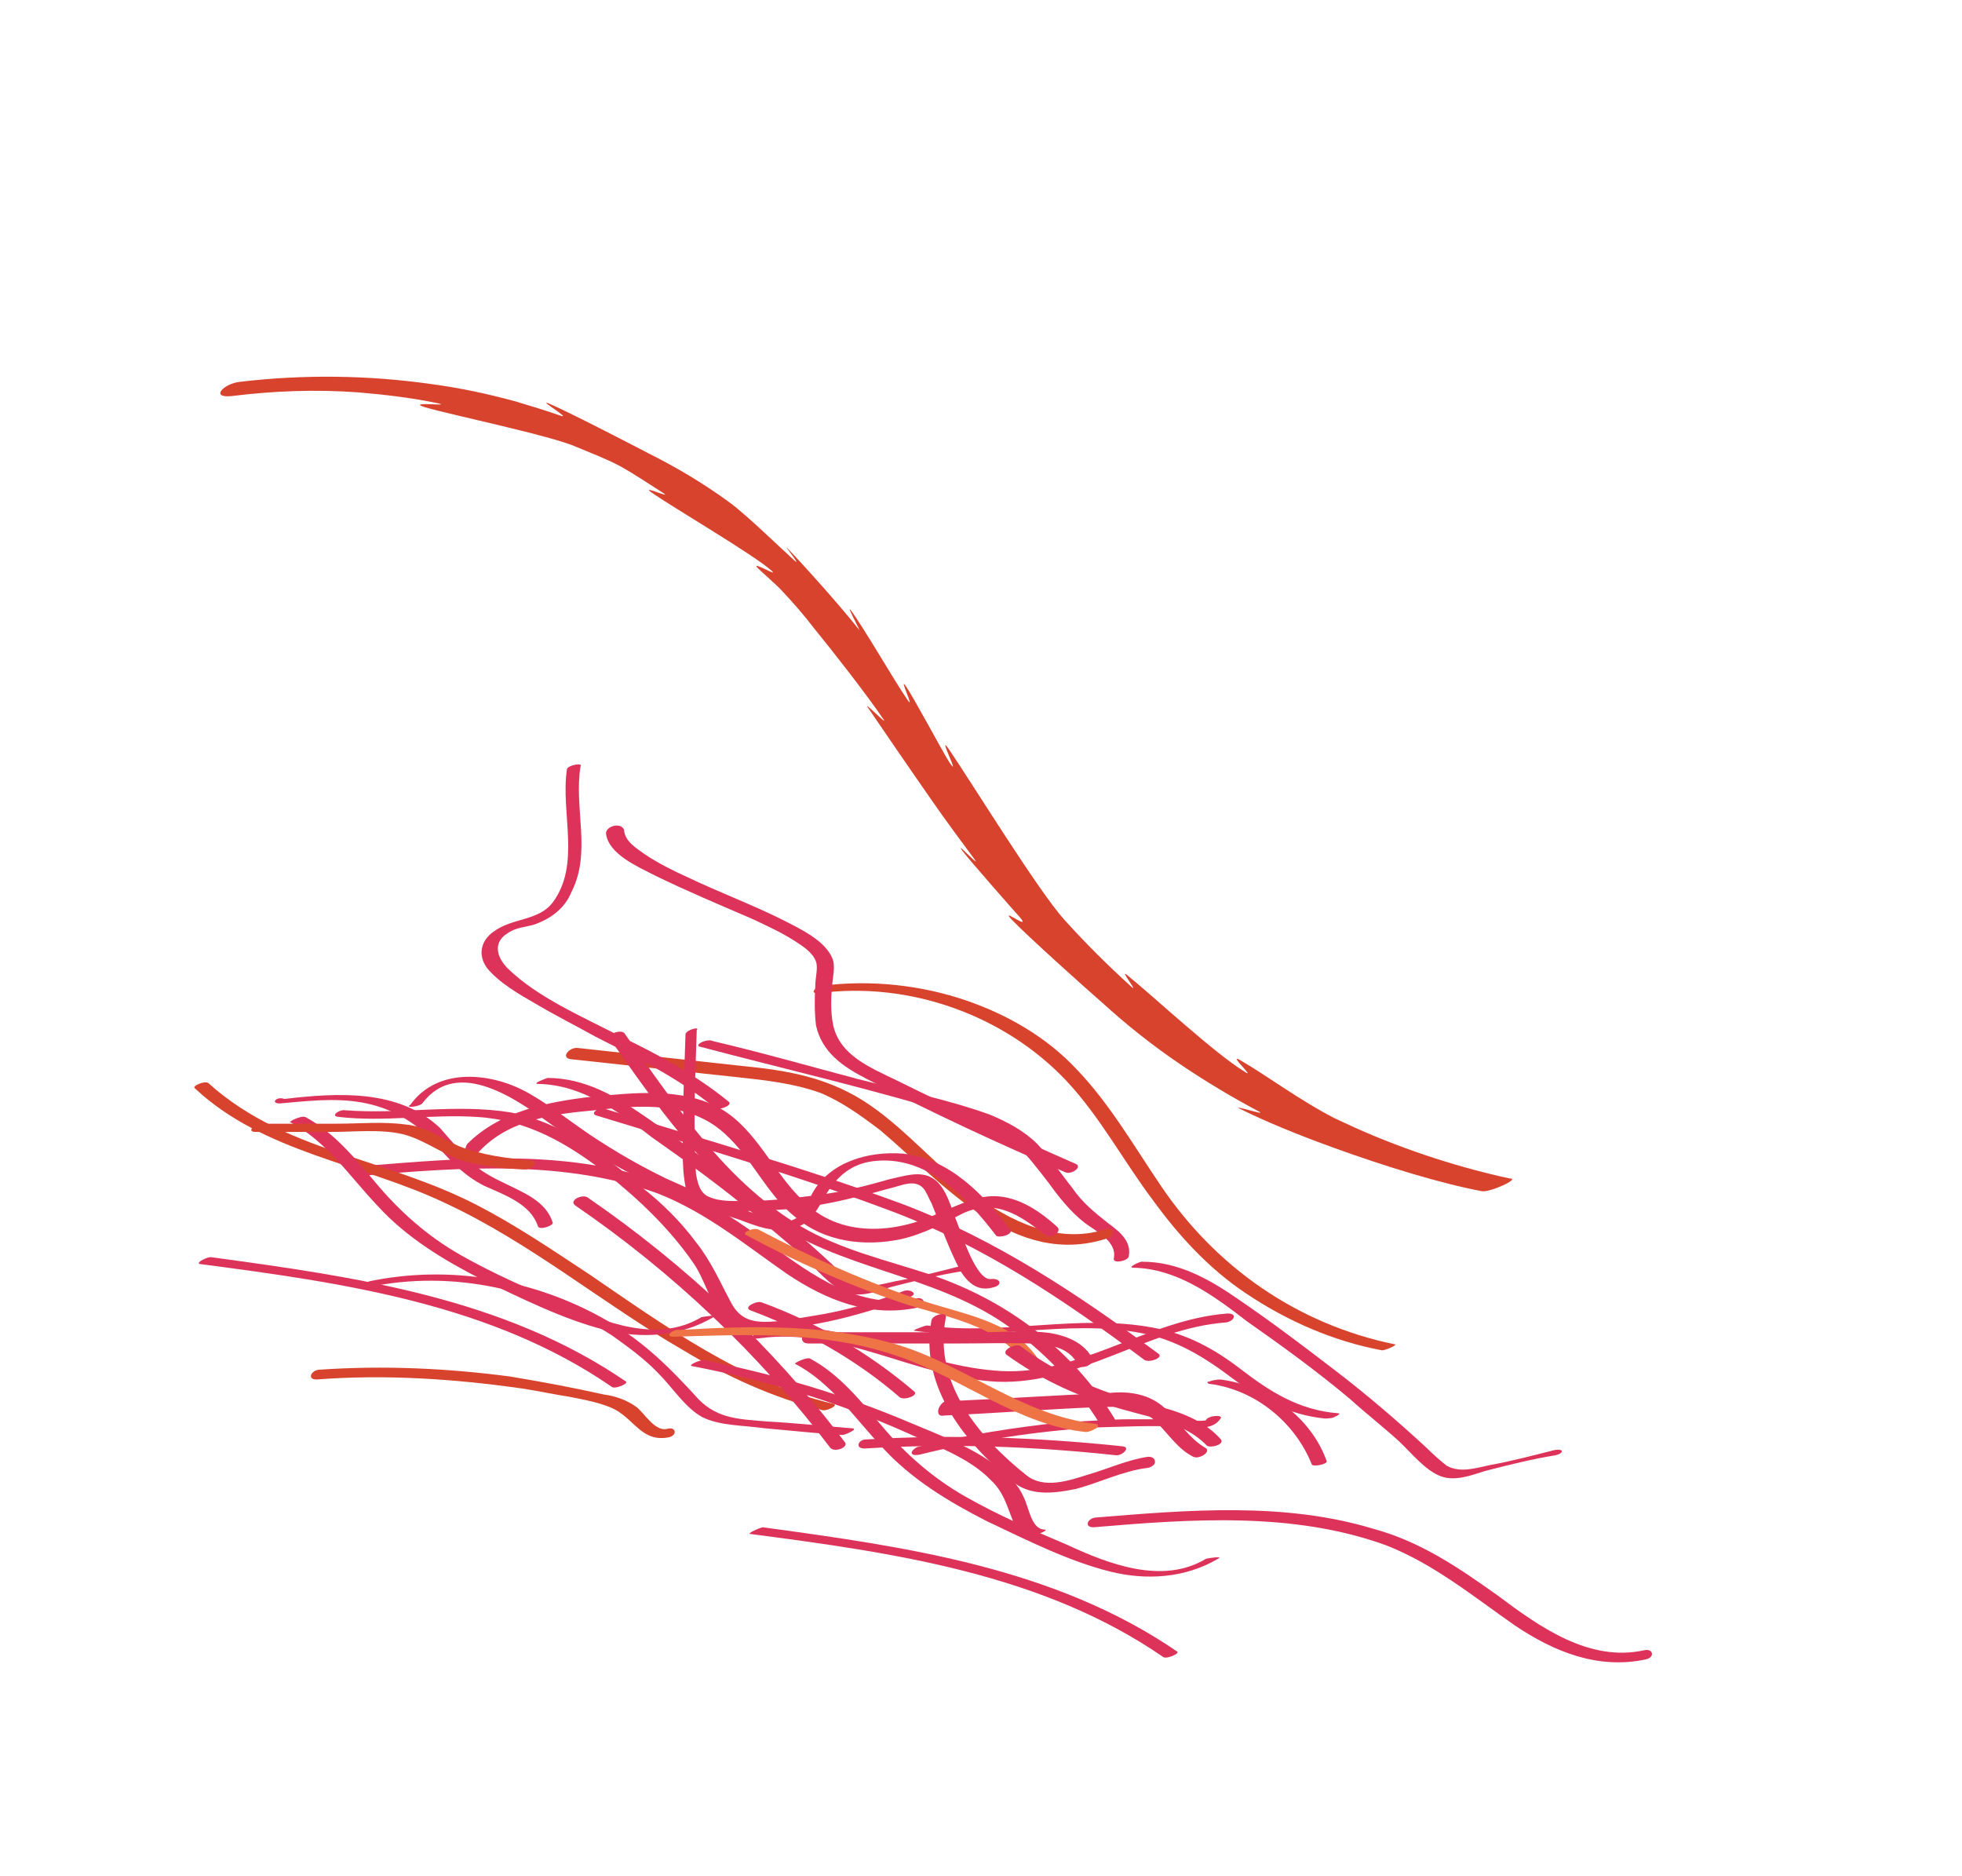
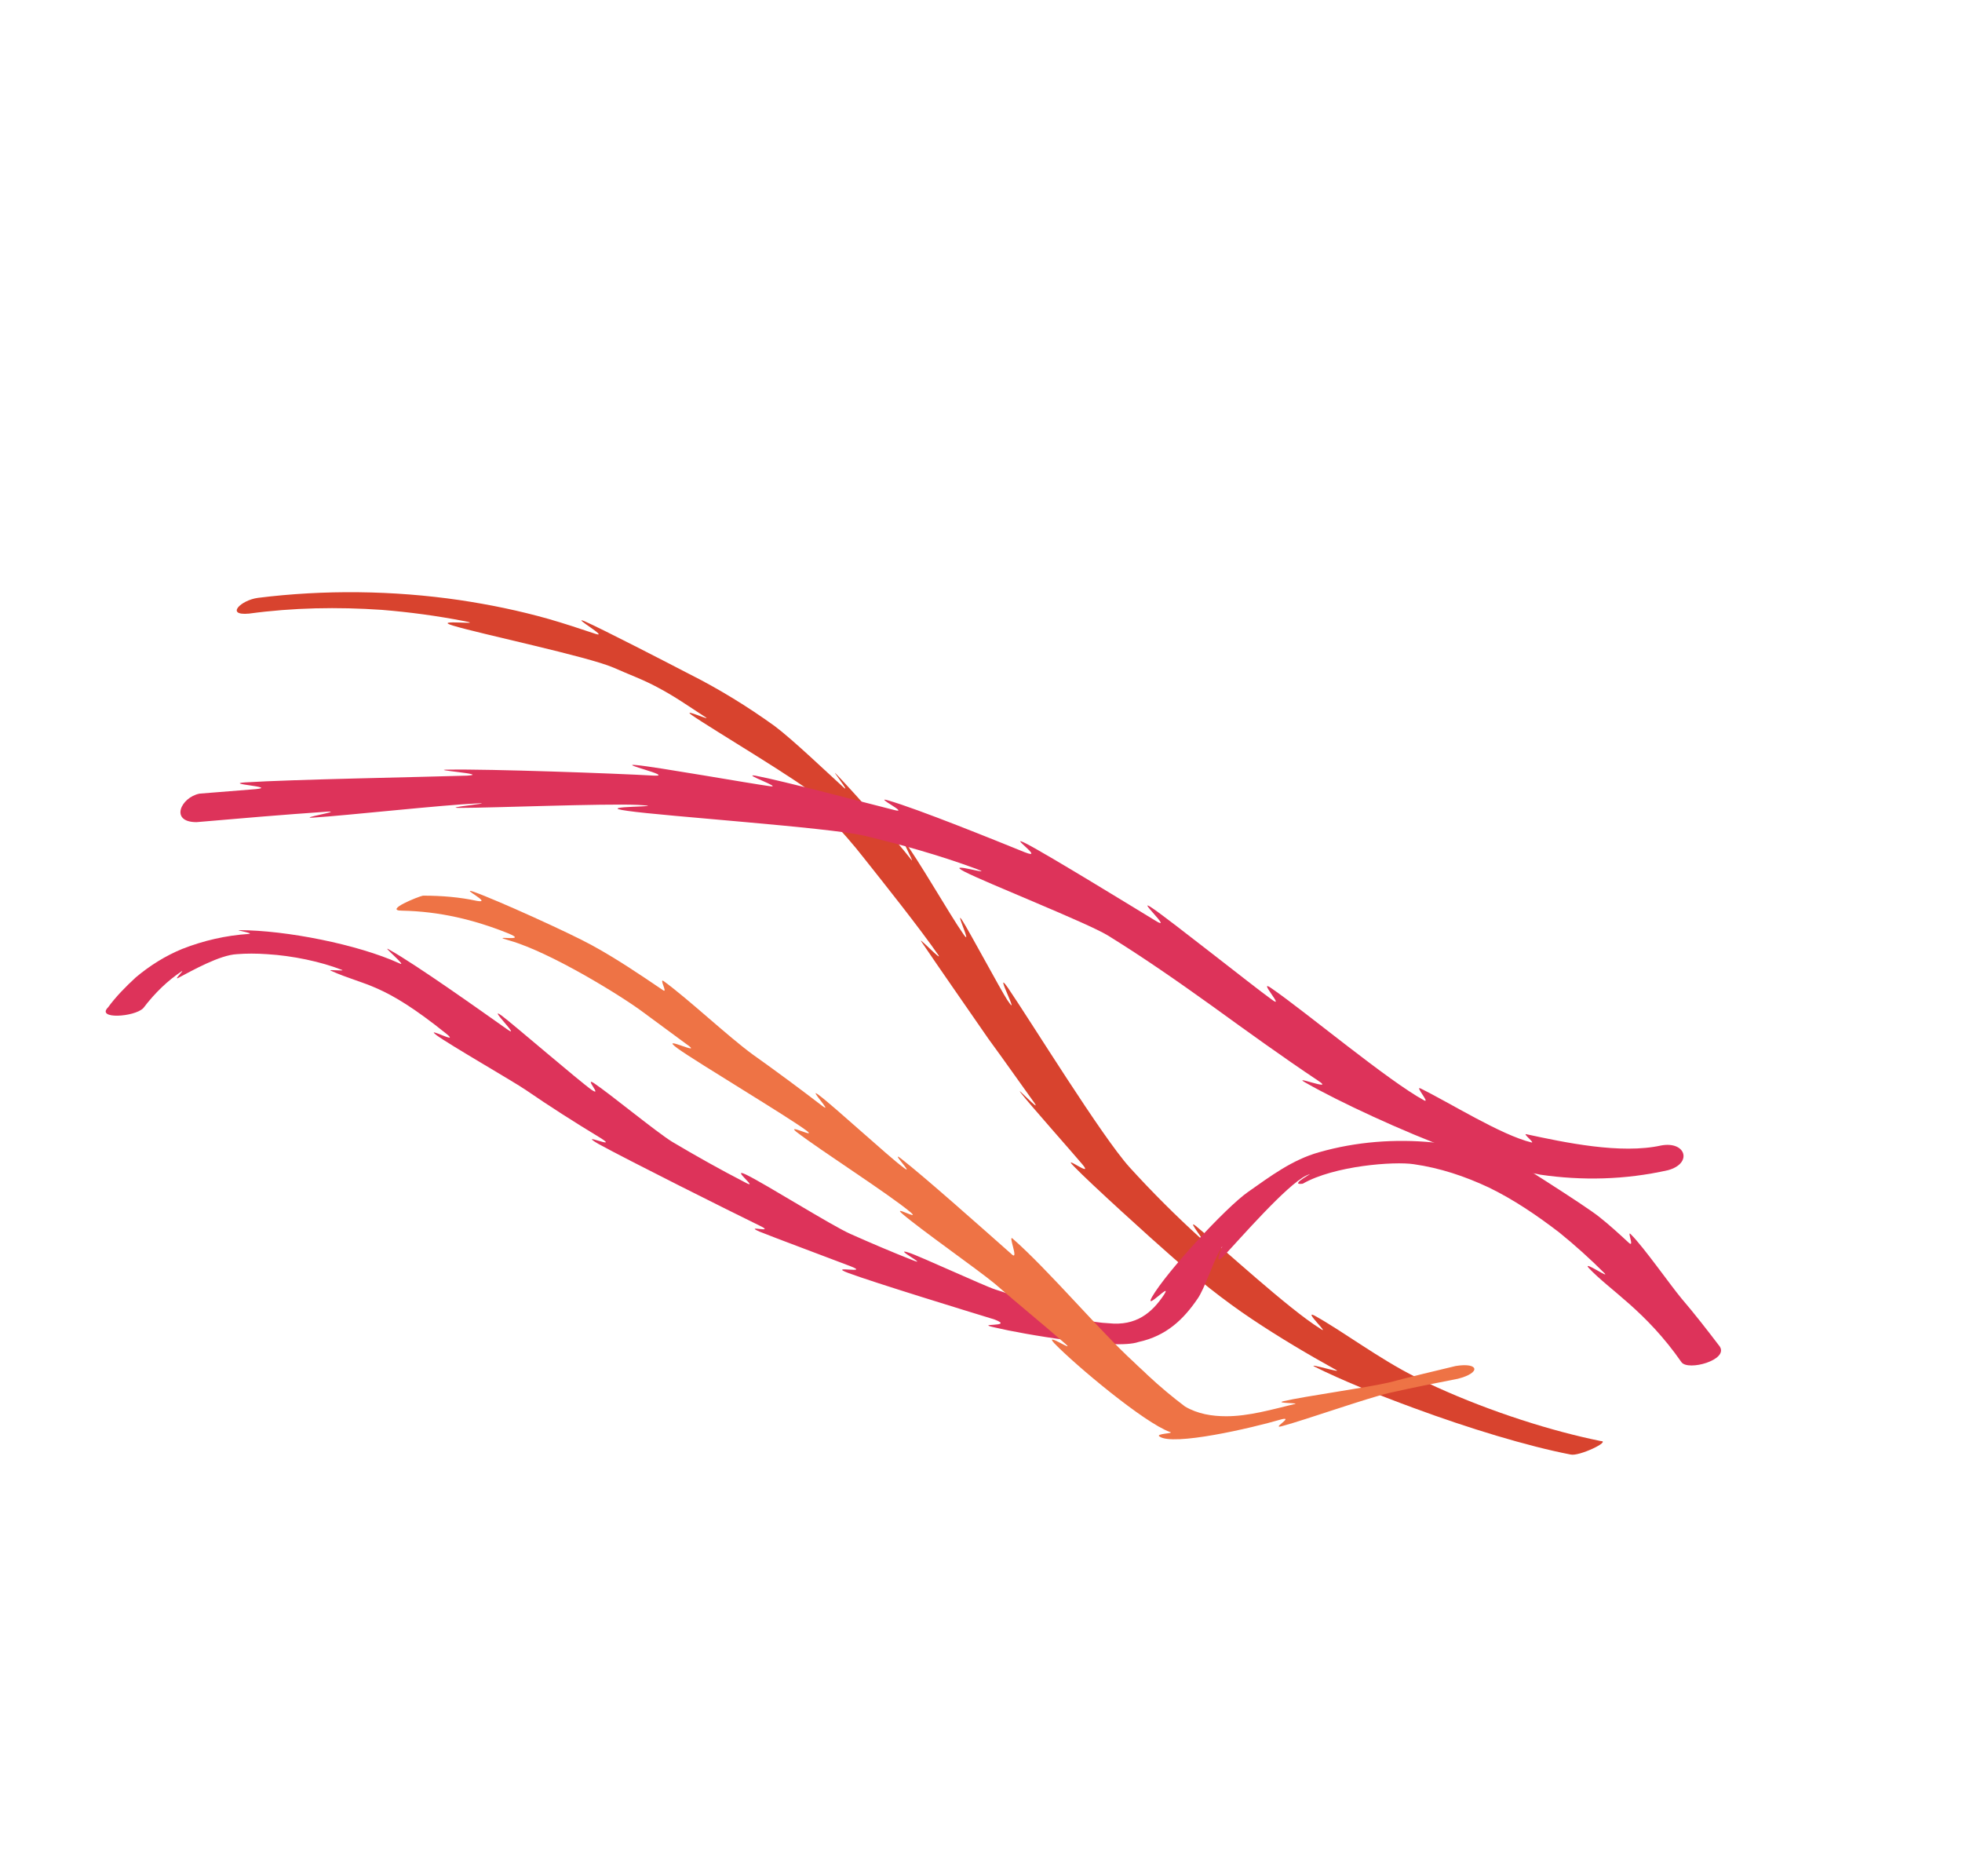
<svg xmlns="http://www.w3.org/2000/svg" version="1.1" id="Layer_1" x="0px" y="0px" viewBox="0 0 261.6 250" style="enable-background:new 0 0 261.6 250;" xml:space="preserve">
  <style type="text/css">
- 	.st0{fill:#DD335A;}
- 	.st1{fill:#D8432E;}
+ 	.st0{fill:#D8432E;}
+ 	.st1{fill:#DD335A;}
	.st2{fill:#EE7345;}
</style>
  <g>
    <g>
-       <g>
-         <path class="st0" d="M93.2,139.5c11.7,3.1,23.6,5.8,35.1,9.4c2.5,0.8,5,1.9,7.1,3.6c1.7,1.6,3.1,3.5,4.5,5.3     c1.3,1.8,2.8,3.7,4.7,5.2c1.6,1.2,4.4,2.5,3.9,4.8c-0.1,0.7,1.9,0.3,2-0.3c0.4-2-1.2-3.3-2.7-4.4c-1.9-1.5-3.5-2.8-4.8-4.7     c-1.6-2-2.9-4-4.7-5.9c-1.7-1.7-3.9-2.9-6.3-3.9c-5.8-2.1-12-3.3-17.8-4.8c-6.4-1.7-12.7-3.5-19.1-5     C94.3,138.4,92.7,139.2,93.2,139.5L93.2,139.5z" />
-       </g>
-     </g>
-     <g>
-       <g>
-         <g>
-           <path class="st1" d="M76.1,141.2c7.3,0.8,14.8,1.6,22.2,2.4c3.7,0.4,7.5,0.8,11.1,2.1c2.9,1.2,5.5,3.1,8,5      c8.4,7.1,17.8,18.4,30.2,14.4c1.2-0.3,0.9-1.7-0.3-1.2c-6.3,2-12.7-1.1-17.6-4.8c-4.8-3.6-8.7-8.3-13.6-11.7      c-5.3-3.7-10.9-4.7-17.2-5.3c-7.3-0.8-14.5-1.6-21.9-2.4C75.9,139.6,74.7,141,76.1,141.2L76.1,141.2z" />
-         </g>
-       </g>
-       <g>
-         <g>
-           <path class="st0" d="M63.9,153.5c4-4.3,10-5,15.5-5.5c5.9-0.7,12.5-1.2,17.2,3.1c3.7,3.3,5.6,8.1,9.5,11.2      c3.9,3.3,9.2,3.9,14,2.9c3.1-0.7,5.6-2.1,8.4-3.5c4.3-1.9,7.5,0.3,10.8,2.9c0.7,0.7,2.5-0.4,1.6-1.1c-2.1-1.9-4.7-3.7-7.6-4      c-2.8-0.3-5.3,1.1-7.9,2.1c-5.9,2.9-13.5,3.5-18.4-1.6c-3.9-3.7-6.1-9.4-10.9-12.2c-5.2-2.9-11.6-2.1-17.2-1.6      c-5.9,0.7-12.2,1.9-16.6,6.3C61.4,153.9,63.4,154.1,63.9,153.5L63.9,153.5z" />
-         </g>
-       </g>
-       <g>
-         <g>
-           <path class="st0" d="M91.4,137.9c-0.1,3.6-0.3,7.1-0.3,10.7c0,3.1-0.3,6.5,0.3,9.6c0.3,2.1,2,2.9,4,3.1c3.1,0.3,6.5,0.1,9.6-0.1      c3.1-0.3,6.4-0.9,9.4-1.7c1.6-0.3,3.1-0.8,4.7-1.2c1.2-0.3,2.9-1.1,4,0.1c0.4,0.4,0.8,1.5,1.1,2c1.2,2.9,2.4,6.3,3.9,9.1      c1.1,1.7,2.4,2.7,4.4,2.1c1.2-0.3,0.9-1.2-0.3-1.1c-2,0.4-4-6.1-4.5-7.3c-0.8-1.9-1.5-5-3.3-6.1c-1.7-1.1-3.9-0.3-5.8,0.1      c-3.1,0.9-6.3,1.7-9.5,2.1c-3.1,0.4-6.3,0.8-9.4,0.8c-1.5,0-3.1,0.1-4.5-0.3c-1.7-0.4-2.1-1.6-2.4-3.3      c-0.4-6.4-0.1-12.8,0.1-19.2C93.4,136.8,91.4,137.3,91.4,137.9L91.4,137.9z" />
-         </g>
-       </g>
-       <g>
-         <g>
-           <path class="st0" d="M56.3,147.1c4.7-6.3,12.8-0.4,17.2,2.8c5,3.6,10.4,6.7,16,9.2c2.9,1.2,5.9,2.5,9.1,3.5      c2.1,0.8,4.8,1.9,7.2,1.1c2-0.4,2.9-2,3.9-3.7c1.5-2.8,3.5-4.8,6.7-5.2c7.1-0.9,12.5,4.8,16.4,9.9c0.3,0.4,2.4-0.1,1.9-0.8      c-3.6-4.7-8.1-9.4-14.2-10.1c-4.7-0.4-9.9,1.1-12.2,5.3c-0.9,1.7-1.5,3.9-3.9,3.7c-1.9-0.1-3.9-1.1-5.6-1.7      c-3.5-1.1-6.7-2.5-10-4c-3.5-1.7-6.8-3.6-10.1-5.8c-2.8-1.9-5.3-3.9-8.1-5.5c-4.8-2.8-12.2-3.7-15.9,1.5      C53.9,147.7,55.8,147.6,56.3,147.1L56.3,147.1z" />
-         </g>
-       </g>
-       <g>
-         <g>
-           <path class="st0" d="M75.6,102.5c-0.9,5.8,1.9,12.7-1.9,17.8c-1.9,2.5-5.3,2-7.9,3.9c-1.7,1.2-2.1,3.1-0.9,4.8      c1.6,2,4.4,3.6,6.5,4.8c2.7,1.6,5.3,2.9,8,4.4c5.5,2.8,11.1,5.5,15.9,9.5c0.4,0.4,2.4-0.3,1.9-0.8c-4.4-3.6-9.4-6.3-14.4-8.7      c-5.2-2.7-11.1-5.2-15.1-9.1c-1.5-1.5-2-3.5,0-4.7c1.1-0.8,2.5-0.8,3.7-1.2c2.1-0.8,3.9-2.1,4.8-4.3c2.7-5.3,0.3-11.1,1.2-16.7      C77.8,101.6,75.8,102,75.6,102.5L75.6,102.5z" />
-         </g>
-       </g>
-       <g>
-         <g>
-           <path class="st0" d="M79.5,148.7c13.1,4,26.4,7.9,39.2,12.7c12.5,4.7,23.2,11.9,33.9,19.9c0.7,0.4,2.5-0.3,1.9-0.8      c-10.8-8-21.8-15.3-34.2-20c-13-4.8-26.4-8.6-39.7-12.7C80.2,147.4,78.5,148.4,79.5,148.7L79.5,148.7z" />
-         </g>
-       </g>
-       <g>
-         <g>
-           <path class="st0" d="M121.9,177.4c10,1.5,20.2-1.6,30.2,0.3c4.8,0.9,8.6,3.3,12.3,6.1c3.7,2.8,7.5,4.8,12.2,5.3      c0.4,0,1.1,0,1.5-0.3c0.1,0,0.8-0.4,0.3-0.4c-5.2-0.4-9.1-2.9-13-5.9c-3.5-2.7-7.2-4.7-11.6-5.5c-10-1.9-20.2,1.1-30.2-0.3      C123.3,176.7,121.5,177.4,121.9,177.4L121.9,177.4z" />
-         </g>
-       </g>
-       <g>
-         <g>
-           <path class="st0" d="M45.2,148.9c6.1,0.7,12.3-0.4,18.4,0c6.7,0.4,12,3.5,17.2,7.5c4.4,3.5,8.4,7.3,11.6,11.9      c1.5,2.1,2.1,5,3.9,7.1c1.2,1.7,3.5,1.9,5.5,1.9c6.7-0.3,13.2-2,19.5-4.4c1.2-0.4,0.1-1.1-0.8-0.8c-3.9,1.5-8,2.7-12,3.3      c-1.9,0.3-3.7,0.7-5.8,0.8c-2.4,0.1-4-0.3-5.2-2.5c-1.5-2.8-2.7-5.6-4.7-8.1c-2-2.7-4.5-5.2-7.2-7.3c-5.2-4.5-10.8-8.7-17.5-10      c-7.3-1.2-14.7,0.3-22.2-0.3C45.3,147.9,43.9,148.8,45.2,148.9L45.2,148.9z" />
-         </g>
-       </g>
-       <g>
-         <g>
-           <path class="st0" d="M71.8,144.5c5.8,0.1,10.7,3.7,15.1,7.1c4.7,3.3,9.4,6.7,13.8,10.4c2.1,1.9,4.4,3.7,6.5,5.6      c1.7,1.6,3.5,3.9,5.6,4.7c1.9,0.7,4-0.1,5.9-0.7c3.1-0.8,6.3-1.6,9.4-2.1c1.2-0.3,1.1-0.9-0.1-0.7c-2.8,0.7-5.8,1.5-8.6,2      c-1.9,0.4-4,1.1-5.8,0.1c-0.9-0.7-1.9-1.6-2.7-2.4c-3.9-3.6-8.1-7.2-12.3-10.4c-4.3-3.3-8.4-6.4-12.8-9.4c-3.9-2.7-8-5-12.8-5      C72.7,143.8,70.8,144.5,71.8,144.5L71.8,144.5z" />
-         </g>
-       </g>
-       <g>
-         <g>
-           <path class="st0" d="M48.7,156.7c13-1.1,26.6-2.1,39,2.4c6.4,2.5,11.6,6.8,17.2,10.7c5.2,3.5,11.1,5.9,17.5,4.5      c1.2-0.3,0.9-1.5-0.3-1.2c-7.3,1.6-13.9-3.1-19.5-7.3c-5.2-3.7-10.3-7.2-16.6-8.9c-11.9-3.6-24.7-2.5-37-1.5      C47.9,155.3,47.2,156.8,48.7,156.7L48.7,156.7z" />
-         </g>
-       </g>
-       <g>
-         <g>
-           <path class="st0" d="M101.3,178.4c10.9-1.5,21,5.3,31.7,5.8c10.9,0.4,19.9-7.1,30.4-7.9c1.1-0.1,1.7-1.2,0.3-1.2      c-10.9,0.8-20.2,8.7-31.2,7.6c-10.7-0.9-20.2-7.1-31.1-5.6C100.5,177.4,99.8,178.7,101.3,178.4L101.3,178.4z" />
-         </g>
-       </g>
-       <g>
-         <g>
-           <path class="st0" d="M81.4,138.6c6.1,8.7,12.3,17.6,21.1,23.9c9.5,6.7,21.5,7.3,31.2,13.8c5.3,3.6,9.6,8.1,13,13.6      c0.4,0.7,2.4,0,1.9-0.8c-5.6-9.2-14.4-15.8-24.6-19.2c-5.8-1.9-11.9-3.3-17.2-6.4c-4.7-2.8-8.7-6.5-12.3-10.7      c-4-4.7-7.6-9.9-11.2-15C82.9,137.1,80.7,137.9,81.4,138.6L81.4,138.6z" />
-         </g>
-       </g>
-       <g>
-         <g>
-           <path class="st1" d="M26,145.1c9.2,8.6,22.3,10,33.4,15.3c11.4,5.3,21.1,13.5,31.7,19.6c5.8,3.5,11.9,6.3,18.6,8      c0.7,0.1,2.4-0.8,1.2-0.9c-12-2.9-22.2-10.3-32.3-17.2c-5-3.3-10-6.7-15.3-9.4c-5.5-2.8-11.2-4.5-17.1-6.5      c-6.5-2.1-13.1-4.8-18.4-9.6C27.3,144,25.5,144.8,26,145.1L26,145.1z" />
-         </g>
-       </g>
-       <g>
-         <g>
-           <path class="st1" d="M109.2,132.4c12-1.6,24.7,2.9,33,11.7c4.5,4.8,7.6,10.7,11.6,16c3.5,4.8,7.5,9.1,12.3,12.3      c5.5,3.7,11.7,6.4,18.1,7.6c0.4,0.1,2.4-0.8,1.7-0.8c-13-2.7-23.8-10.3-31.1-21.1c-3.6-5.3-6.8-10.9-11.2-15.5      c-4-4.3-9.2-7.3-14.7-9.2c-6.1-2.1-12.8-2.8-19.2-2C108.7,131.6,107.8,132.5,109.2,132.4L109.2,132.4z" />
-         </g>
-       </g>
-       <g>
-         <g>
-           <path class="st0" d="M37.3,147.1c3.6-0.3,7.3-0.8,11.1-0.1c3.7,0.7,6.7,2.4,9.4,5.2c2.1,2.4,4,4.5,6.8,5.9      c2.7,1.2,6.1,2.4,7.1,5.3c0.1,0.7,2.1,0,2-0.4c-0.9-2.9-3.9-4-6.5-5.3c-1.7-0.8-3.3-1.7-4.5-2.9c-1.5-1.5-2.7-2.9-4-4.4      c-5.6-5.3-13.8-4.7-20.8-3.9C36.9,146.1,36,147.1,37.3,147.1L37.3,147.1z" />
-         </g>
-       </g>
-       <g>
-         <g>
-           <path class="st0" d="M38.7,149.6c4.8,2.5,7.9,7.2,11.6,11.1c3.9,4.3,8.9,7.3,14,9.9c5.3,2.5,10.8,5.3,16.4,6.7      c4.8,1.2,10,0.9,14.4-1.7c0.8-0.4-1.2-0.1-1.6,0c-5.8,3.5-13,0.7-18.6-1.9c-4.5-1.9-9.1-3.9-13.5-6.4c-4.4-2.5-8.1-5.8-11.2-9.5      c-2.8-3.3-5.6-6.8-9.5-8.9C40,148.7,38.4,149.6,38.7,149.6L38.7,149.6z" />
-         </g>
-       </g>
-       <g>
-         <g>
-           <path class="st0" d="M80.8,111.1c0.3,2.8,4.4,4.5,6.5,5.6c4.3,2.1,8.6,3.9,13,5.8c1.9,0.9,3.7,1.7,5.6,2.9      c1.1,0.7,2.5,1.6,2.9,2.8c0.3,0.9-0.1,2.1-0.1,3.3c-0.1,1.7-0.1,3.5,0.1,5.2c0.8,3.6,3.6,5.5,6.7,7.1      c8.7,4.5,17.5,8.6,26.6,12.5c0.8,0.3,2.4-0.8,1.2-1.2c-8-3.5-15.9-7.2-23.8-11.1c-3.5-1.7-7.5-3.3-8.4-7.3      c-0.4-1.9-0.3-3.9-0.1-5.8c0.1-0.9,0.3-1.9,0.1-2.8c-0.8-2.7-4.7-4.4-6.8-5.5c-4-2-8.3-3.6-12.5-5.6c-2-0.9-4-1.9-5.8-3.1      c-1.1-0.8-2.7-1.7-2.8-3.3C82.8,109.6,80.8,110.1,80.8,111.1L80.8,111.1z" />
-         </g>
-       </g>
-       <g>
-         <g>
-           <path class="st1" d="M34.1,150.9c3.3,0,6.5,0,10,0c3.1,0,6.7-0.4,9.6,0.3c2.8,0.7,5,2.5,7.9,3.5c2.8,0.8,5.6,1.1,8.4,1.2      c0.8,0,2.1-1.1,0.8-1.2c-3.3-0.3-6.5-0.7-9.6-1.9c-2.5-1.1-4.5-2.7-7.2-2.9c-2.9-0.4-6.1-0.1-9.1-0.1c-3.3,0-6.5,0-10,0      C34.1,149.7,32.7,150.9,34.1,150.9L34.1,150.9z" />
-         </g>
-       </g>
-       <g>
-         <g>
-           <path class="st0" d="M100.1,174.7c7.2,2.7,14,6.5,19.9,11.6c0.7,0.4,2.5-0.3,1.9-0.8c-6.1-5.2-13-9.2-20.4-11.9      C100.8,173.4,99,174.3,100.1,174.7L100.1,174.7z" />
-         </g>
-       </g>
-       <g>
-         <g>
-           <path class="st2" d="M99.4,164.6c6.5,3.5,13.2,6.5,20.3,8.9c5.6,2,13.8,2.9,17.1,8.7c0.3,0.7,2.1-0.1,2-0.4      c-3.1-5.5-10-6.5-15.5-8.3c-7.6-2.5-15-5.8-22-9.5C100.6,163.5,98.9,164.3,99.4,164.6L99.4,164.6z" />
-         </g>
-       </g>
-       <g>
-         <g>
-           <path class="st0" d="M112.6,192.2c-9.6-12.7-21.2-23.6-34.3-32.6c-0.7-0.4-2.5,0.4-1.6,1.1c13,8.9,24.6,19.9,34,32.3      C111.3,193.7,113.3,192.9,112.6,192.2L112.6,192.2z" />
-         </g>
-       </g>
-       <g>
-         <g>
-           <path class="st0" d="M26.6,168.5c19.1,2.5,38.9,5.3,55,16.4c0.4,0.3,2.1-0.4,1.9-0.7c-16.3-11.2-36.2-14-55.3-16.6      C27.7,167.5,26.1,168.3,26.6,168.5L26.6,168.5z" />
-         </g>
-       </g>
-       <g>
-         <g>
-           <path class="st0" d="M92.2,182.1c9.9,1.9,19.5,4.8,28.7,8.9c3.7,1.7,8.3,3.3,11.2,6.3c1.7,1.6,2.1,3.3,2.9,5.3      c0.4,1.2,1.1,2.1,2.7,2.1c0.4,0,2.4-0.8,1.5-0.8c-1.7-0.1-2-2.9-2.7-4.3c-0.7-1.6-1.9-2.9-3.3-3.9c-3.5-2.8-8-4.4-12-6.1      c-8.7-3.7-17.9-6.4-27.4-8.3C93.4,181.3,91.8,181.9,92.2,182.1L92.2,182.1z" />
-         </g>
-       </g>
-       <g>
-         <g>
-           <path class="st0" d="M125.9,188.7c6.7-0.3,13.2-0.8,20-1.1c3.3-0.1,6.1-0.3,8.4,2.1c1.6,1.6,2.8,3.5,4.8,4.5      c0.8,0.4,2.5-0.7,1.6-1.2c-2.1-1.2-3.5-3.5-5.3-5.2c-2-1.9-4.7-2.4-7.5-2.1c-7.3,0.3-14.5,0.8-21.9,1.1      C124.9,187.4,124.7,189,125.9,188.7L125.9,188.7z" />
-         </g>
-       </g>
-       <g>
-         <g>
-           <path class="st0" d="M107.8,179.1c6.5,0,13.2,0,19.9,0c3.3,0,6.5-0.1,9.6,0c2.5,0.1,5.2,0.4,6.4,2.8c0.4,0.8,2.4,0,1.9-0.9      c-1.1-2-3.3-2.9-5.6-3.3c-3.1-0.4-6.3-0.1-9.4-0.1c-7.6,0-15.1,0-22.8,0C106.9,177.5,106.4,179.1,107.8,179.1L107.8,179.1z" />
-         </g>
-       </g>
-       <g>
-         <g>
-           <path class="st0" d="M49.1,171.6c11.2-2.4,23.1,0.3,32.6,6.5c2.1,1.5,4.3,3.1,6.1,5c1.9,1.9,3.5,4.5,5.8,5.8      c2.4,1.2,5.6,1.1,8.3,1.5c3.5,0.3,7.1,0.7,10.4,0.9c0.4,0,2.4-0.9,1.2-0.9c-3.7-0.3-7.5-0.7-11.2-0.9c-3.5-0.3-6.5-0.3-9.1-2.9      c-3.9-4.3-7.6-8-12.7-10.8c-9.4-5.3-20.6-7.2-31.2-5C48.4,171,47.6,171.9,49.1,171.6L49.1,171.6z" />
-         </g>
-       </g>
-       <g>
-         <g>
-           <path class="st1" d="M42.2,183.9c9.1-0.7,18.3-0.1,27.4,1.2c2,0.3,4.3,0.8,6.3,1.1c2,0.4,4.3,0.8,6.1,1.7      c2.7,1.5,3.7,4.4,7.2,3.7c1.2-0.3,0.9-1.5-0.3-1.1c-1.6,0.3-2.9-2-4-2.9c-1.2-0.9-2.8-1.5-4.4-1.7c-4-0.9-8.3-1.7-12.5-2.4      c-8.4-1.1-16.8-1.5-25.5-0.9C41.5,182.7,40.9,183.9,42.2,183.9L42.2,183.9z" />
-         </g>
-       </g>
-       <g>
-         <g>
-           <path class="st0" d="M161.4,184.5c5.9,0.8,11.2,5,13.5,10.7c0.1,0.4,2.1,0,2-0.4c-2.1-5.9-7.9-10.1-14.2-10.9      c-0.4,0-1.1,0.1-1.5,0.3C160.9,184.1,160.9,184.5,161.4,184.5L161.4,184.5z" />
-         </g>
-       </g>
-       <g>
-         <g>
-           <path class="st0" d="M115.3,193.1c11.2-0.7,22.4-0.3,33.5,0.9c0.8,0.1,2.1-1.1,0.8-1.2c-11.4-1.2-22.8-1.6-34.2-0.9      C114.5,191.9,113.9,193.1,115.3,193.1L115.3,193.1z" />
-         </g>
-       </g>
-       <g>
-         <g>
-           <path class="st0" d="M122.7,193.9c7.6-1.9,15.5-3.1,23.2-3.6c3.7-0.1,7.6-0.3,11.4-0.1c1.7,0,4.4,0.7,5.5-1.2      c0.1-0.4-1.7-0.3-2,0.3c-0.1,0.3-4.3-0.1-4.7-0.1c-1.7,0-3.5,0-5.2,0c-3.1,0-6.1,0.3-9.2,0.4c-6.5,0.7-13,1.7-19.4,3.3      C121.2,193.5,121.3,194.2,122.7,193.9L122.7,193.9z" />
-         </g>
-       </g>
-       <g>
-         <g>
-           <path class="st0" d="M124.2,176c-1.7,8.9,4.7,16.7,11.2,21.8c2.4,1.7,5.5,1.2,8,0.7c3.1-0.8,6.3-2.4,9.5-2.8      c0.3,0,1.1-0.3,1.1-0.8s-0.4-0.7-0.9-0.7c-2.8,0.4-5.3,1.6-8.1,2.4c-2.5,0.8-5.8,1.9-8.1,0.1c-6.3-5-12.5-12.3-10.8-21      C126.4,174.8,124.4,175.2,124.2,176L124.2,176z" />
-         </g>
-       </g>
-       <g>
-         <g>
-           <path class="st0" d="M134.2,180.6c4.3,3.1,8.9,5.3,13.9,6.8c4.4,1.5,9.5,1.9,12.8,5.3c0.4,0.4,2.4-0.1,1.9-0.8      c-3.1-3.5-7.9-4.3-12-5.3c-5.3-1.5-10.4-3.9-14.8-7.2C135.3,179.1,133.5,180,134.2,180.6L134.2,180.6z" />
-         </g>
-       </g>
-       <g>
-         <g>
-           <path class="st2" d="M89.8,178.2c10-0.3,20.4-0.8,30.2,2.7c8.4,2.9,15.8,9.1,24.8,10c0.7,0,2.4-0.9,1.2-1.1      c-9.5-1.1-17.1-7.6-25.9-10.4c-9.5-2.9-19.6-2.7-29.5-2.1C89.8,177.1,88.5,178.2,89.8,178.2L89.8,178.2z" />
-         </g>
-       </g>
-     </g>
-     <g>
-       <g>
-         <path class="st0" d="M151.1,169c5.8,0.1,10.7,3.7,15.1,7.1c4.7,3.3,9.4,6.7,13.8,10.4c2.1,1.9,4.4,3.7,6.5,5.6     c1.7,1.6,3.5,3.9,5.6,4.7c1.9,0.7,4-0.1,5.9-0.7c3.1-0.8,6.3-1.6,9.4-2.1c1.2-0.3,1.1-0.9-0.1-0.7c-2.8,0.7-5.8,1.5-8.6,2     c-1.9,0.4-4,1.1-5.8,0.1c-0.9-0.7-1.9-1.6-2.7-2.4c-3.9-3.6-8.1-7.2-12.3-10.4c-4.3-3.3-8.4-6.4-12.8-9.4c-3.9-2.7-8-5-12.8-5     C152.1,168.1,150.2,169,151.1,169L151.1,169z" />
-       </g>
-     </g>
-     <g>
-       <g>
-         <path class="st0" d="M145.8,203.6c13-1.1,26.6-2.1,39,2.4c6.4,2.5,11.6,6.8,17.2,10.7c5.2,3.5,11.1,5.9,17.5,4.5     c1.2-0.3,0.9-1.5-0.3-1.2c-7.3,1.6-13.9-3.1-19.5-7.3c-5.2-3.7-10.3-7.2-16.6-8.9c-11.9-3.6-24.7-2.5-37-1.5     C145,202.4,144.5,203.6,145.8,203.6L145.8,203.6z" />
-       </g>
-     </g>
-     <g>
-       <g>
-         <path class="st0" d="M106,181.8c4.8,2.5,7.9,7.2,11.6,11.1c3.9,4.3,8.9,7.3,14,9.9c5.3,2.5,10.8,5.3,16.4,6.7     c4.8,1.2,10,0.9,14.4-1.7c0.8-0.4-1.2-0.1-1.6,0c-5.8,3.5-13,0.7-18.6-1.9c-4.5-1.9-9.1-3.9-13.5-6.4c-4.4-2.5-8.1-5.8-11.2-9.5     c-2.8-3.3-5.6-6.8-9.5-8.9C107.5,180.9,105.9,181.7,106,181.8L106,181.8z" />
-       </g>
-     </g>
-     <g>
-       <g>
-         <path class="st0" d="M100.1,204.5c19.1,2.5,38.9,5.3,55,16.4c0.4,0.3,2.1-0.4,1.9-0.7c-16.3-11.2-36.2-14-55.3-16.6     C101.2,203.7,99.4,204.5,100.1,204.5L100.1,204.5z" />
-       </g>
+       <path class="st0" d="M33.2,81.8c5.9-0.8,11.8-0.9,17.7-0.5c3.7,0.3,7.4,0.8,11,1.5c3.1,0.6-4.5-0.3-1.5,0.6    c3.6,1.1,17.9,4.1,21.4,5.6c2,0.9,4,1.6,6,2.7c2.1,1.1,4.1,2.5,6.1,3.8c1.5,0.9-3.1-1.2-1.7-0.2c2.7,1.9,14.6,8.9,17,11.1    c1.1,1-3-1.5-2-0.5c0.6,0.6,3,2.7,3.5,3.3c1.6,1.7,3.1,3.4,4.5,5.2c2.7,3.4,7.4,9.3,9.9,12.9c0.7,1.1-3-2.8-2.2-1.7    c2.5,3.7,5.8,8.4,8.9,12.9c2.2,3,4.3,6,6.1,8.5c1.1,1.6-2.9-2.7-1.7-1.2c0.9,1.2,7.1,8.2,8.1,9.4c1.7,2-2.9-1.5-1.1,0.3    c2.1,2.2,10.5,9.8,12.8,11.8c3.5,3.1,7.1,6,11,8.6c3.6,2.4,7.3,4.6,11.1,6.7c1.2,0.6-4-1-2.8-0.4c3.6,1.8,8.3,3.7,13.2,5.5    c7.3,2.7,15.2,5.1,20.9,6.2c1.1,0.3,5.5-1.8,4-1.8c-6.4-1.3-14.4-3.8-21.9-7.2c-0.9-0.4-1.8-0.9-2.7-1.3c-5-2.5-9.7-6.1-13.5-8.2    c-1.7-0.9,2.3,2.8,0.7,1.7c-4.3-2.7-12.7-10.5-16.6-13.7c-1.3-1,1.8,2.7,0.6,1.6c-3.3-3-6.4-6.1-9.4-9.4    c-3.7-4.1-13-19.2-16.2-23.9c-2.1-3,1.9,4.6-0.1,1.6c-0.8-1.2-5.2-9.4-6-10.6c-1.1-1.7,1.4,3.6,0.2,1.9    c-1.9-2.7-6.1-10.1-8.1-12.7c-0.6-0.8,1.7,3.5,1.1,2.7c-2.2-2.8-7.4-8.7-9.9-11.3c-1.2-1.3,2.1,2.8,0.8,1.6    c-2.2-2-6.7-6.3-9.1-8.1c-3.6-2.6-7.5-5-11.5-7c-2.3-1.2-11.6-6-13.9-7c-1.8-0.7,3.4,2.3,1.5,1.7c-2.1-0.7-4.2-1.4-6.3-2    c-3.9-1.1-7.8-1.9-11.8-2.5c-8.9-1.3-18.1-1.4-26.9-0.3C32.1,80,30,82.1,33.2,81.8L33.2,81.8z" />
    </g>
  </g>
  <g>
    <g>
-       <path class="st1" d="M30.9,52.8c5.6-0.7,11.2-0.9,16.8-0.5c3.5,0.3,7,0.7,10.4,1.4c2.9,0.6-4.3-0.3-1.4,0.6    c3.4,1,16.9,3.8,20.2,5.3c1.9,0.8,3.8,1.5,5.7,2.5c2,1.1,3.9,2.4,5.8,3.6c1.4,0.9-3-1.1-1.6-0.1c2.5,1.8,13.8,8.4,16.1,10.5    c1,0.9-2.8-1.4-1.9-0.4c0.5,0.5,2.8,2.5,3.3,3.1c1.5,1.6,2.9,3.2,4.2,4.9c2.6,3.2,7,8.8,9.3,12.2c0.7,1-2.8-2.6-2.1-1.6    c2.4,3.5,5.4,7.9,8.4,12.2c2,2.9,4.1,5.7,5.8,8c1.1,1.5-2.7-2.6-1.6-1.1c0.9,1.2,6.7,7.8,7.7,8.9c1.6,1.9-2.8-1.5-1.1,0.3    c2,2.1,9.9,9.2,12.1,11.1c3.3,3,6.7,5.7,10.4,8.2c3.4,2.3,6.9,4.4,10.5,6.3c1.1,0.6-3.8-1-2.6-0.4c3.4,1.7,7.8,3.5,12.5,5.2    c6.9,2.5,14.4,4.8,19.8,5.8c1,0.2,5.2-1.7,3.7-1.7c-6.1-1.3-13.6-3.6-20.7-6.8c-0.9-0.4-1.7-0.8-2.6-1.2    c-4.7-2.4-9.2-5.8-12.7-7.8c-1.6-0.9,2.2,2.6,0.7,1.6c-4.1-2.5-12-9.9-15.7-12.9c-1.2-1,1.7,2.6,0.5,1.5c-3.1-2.8-6.1-5.8-8.9-8.9    c-3.5-3.9-12.3-18.2-15.3-22.6c-1.9-2.8,1.8,4.4-0.1,1.5c-0.7-1.1-4.9-8.9-5.7-10c-1.1-1.6,1.3,3.4,0.2,1.8    c-1.8-2.6-5.8-9.6-7.6-12c-0.6-0.7,1.6,3.3,1.1,2.6c-2.1-2.7-7-8.2-9.4-10.7c-1.1-1.2,2,2.6,0.8,1.5c-2.1-1.9-6.3-6-8.6-7.7    c-3.4-2.5-7.1-4.7-10.9-6.6c-2.1-1.1-11-5.7-13.2-6.6c-1.7-0.7,3.2,2.2,1.5,1.6c-2-0.7-4-1.3-6-1.9c-3.7-1-7.4-1.8-11.2-2.3    c-8.4-1.2-17.1-1.3-25.5-0.3C29.9,51.1,27.9,53.1,30.9,52.8L30.9,52.8z" />
+       <path class="st1" d="M26.2,109.6c5.8-0.5,11.6-1,17.5-1.4c2-0.1-4,0.9-2,0.8c4.7-0.3,17.3-1.7,22-1.9c2.6-0.1-5,0.6-2.4,0.6    c4.5,0,19.2-0.6,23.7-0.4c5.3,0.3-6.5,0.1-1.3,0.8c4.8,0.7,26.7,2.2,31.5,3.3c5,1.2,10,2.6,14.9,4.4c3.1,1.2-4.4-1.1-1.5,0.4    c2.9,1.5,16.3,6.8,19.1,8.5c4.7,2.9,9.3,6.1,13.9,9.4c4.7,3.4,9.4,6.8,14.2,10c2.3,1.5-4-1-1.6,0.3c4.2,2.4,12.7,6.4,19.8,9    c3,1.2-3.6,0-1.6,0.5c1.2,0.3,11.8,2.5,13,2.7c5.5,0.8,11.2,0.7,17-0.6c3.3-0.9,2.4-3.9-0.9-3.3c-5.4,1.2-12.9-0.4-18-1.5    c-0.5-0.1,1.2,1.2,0.7,1.1c-4.1-1-10.9-5.3-14.8-7.2c-0.8-0.4,1.3,2,0.5,1.6c-4.8-2.6-15.8-11.8-20.3-14.9c-2.2-1.6,2,3-0.1,1.4    c-2.5-1.8-13.3-10.4-15.8-12.1c-2.6-1.8,3,3.3,0.3,1.6c-2.8-1.7-14.2-8.7-17.1-10.2c-2.9-1.5,2.7,2.3-0.3,1.1    c-3.7-1.5-14.3-5.8-18.2-6.9c-2-0.6,2.9,1.8,0.9,1.3c-3.6-0.9-14.9-3.9-18.6-4.6c-1.9-0.3,3.9,1.7,1.9,1.4    c-2.3-0.3-15.3-2.6-17.7-2.8c-2.8-0.3,5.1,1.5,2.3,1.4c-5.1-0.3-22.1-0.9-27.3-0.8c-3.2,0,5.6,0.6,2.4,0.8    c-6.4,0.2-23.2,0.5-29.6,0.9c-3,0.2,4.4,0.6,1.4,0.9c-2.5,0.2-5,0.4-7.5,0.6C24.1,106.3,22.6,109.6,26.2,109.6L26.2,109.6z" />
+     </g>
+   </g>
+   <g>
+     <g>
+       <path class="st1" d="M19.1,134.4c1.6-2.1,3.3-3.7,5.1-4.9c0.5-0.3-1,1.1-0.5,0.9c1.9-1,5.6-3.1,7.9-3.2c1.2-0.1,2.6-0.1,4,0    c3.4,0.2,7.2,1,10,2.1c0.5,0.2-2-0.1-1.5,0.1c4.7,2.1,6.8,1.5,15.4,8.4c2,1.6-3-1.1-1.3,0.2c1.6,1.2,10.3,6.2,11.9,7.3    c3.2,2.2,6.5,4.3,9.8,6.3c3.1,1.9-3.2-0.9-0.1,0.9c4,2.2,17.4,8.9,21.5,10.9c2.3,1.1-2.3-0.2,0,0.8c1.7,0.7,10.3,3.9,12.1,4.6    c2.8,1.1-3.2-0.2-0.3,0.9c3.5,1.3,15.9,5.1,19.5,6.2c2.9,1.1-3.1,0.4,0.2,1.1c3.3,0.8,15.9,3,19,1.9c3.7-0.8,6-3,7.9-5.8    c0.9-1.3,2-4.7,2.8-6.1c1.5-2.8-1.3,2.5,0.7,0.4s8.4-9.5,11-10.7c1.8-0.8-2.7,1.4-0.5,1.1c4.2-2.4,12.2-3,14.8-2.6    c3.5,0.5,6.8,1.6,10,3.1c3.3,1.6,6.4,3.7,9.4,6c2.1,1.7,4.1,3.5,6,5.4c0.9,0.9-2.9-1.7-2.1-0.7c2.8,3,7.6,5.7,12.4,12.6    c0.9,1.2,6.3-0.3,5.1-2.1c-1.6-2.1-3.3-4.3-5.1-6.4c-1.5-1.8-5-6.8-6.7-8.5c-0.7-0.8,0.5,1.8-0.3,1.1c-1.3-1.2-2.6-2.4-4-3.5    c-2-1.6-11.9-7.8-14.1-9.2c-2.4-1.4,2.9,2.1,0.3,1.2c-2.6-0.9-5.4-1.6-8.3-1.9c-5.1-0.5-10.3-0.1-15.2,1.3c-3.6,1-6.5,3.2-9.5,5.3    c-3,2.1-10.9,10.7-12.8,14c-1.1,2,2.8-2.2,1.6-0.3c-1.6,2.4-3.7,4.2-7.4,3.8c-2.2-0.1-4.5-0.7-6.8-1.5c-2.9-1-5.7-2.2-8.3-3    c-1.3-0.4-10.2-4.5-11.5-4.9c-2.4-0.8,2.8,1.9,0.5,1c-2.8-1.1-5.6-2.3-8.3-3.5c-2.5-1.1-11.4-6.7-13.9-7.9c-2.3-1.1,2,2.2-0.2,1    c-3.3-1.7-6.5-3.5-9.7-5.4c-2.1-1.3-8.3-6.4-10.4-7.8c-1.4-0.9,1.2,1.9-0.3,0.9c-1.7-1.2-10.4-8.7-12-9.9    c-2.1-1.5,2.8,3.3,0.7,1.8c-3.4-2.4-12.1-8.6-15.7-10.6c-1.3-0.8,2.7,2.5,1.3,1.8c-5.5-2.5-15.1-4.4-21.3-4.4    c-0.6,0,2,0.4,1.3,0.5c-3.1,0.2-6.1,0.9-8.9,2c-2.2,0.9-4.3,2.2-6.2,3.8c-1.3,1.2-2.6,2.5-3.7,4C12.8,135.9,17.9,135.6,19.1,134.4    L19.1,134.4z" />
+     </g>
+   </g>
+   <g>
+     <g>
+       <path class="st2" d="M53.6,121.4c5,0.1,9.6,1.2,14.1,3c3.2,1.3-3,0.1,0.3,1c5.5,1.6,14.9,7.4,17.7,9.5c1.9,1.4,3.8,2.8,5.7,4.2    c2.9,2-3.9-1.4-1,0.7c2.5,1.8,14.7,9.1,17.1,10.9c1.6,1.2-2.8-1-1.3,0.2c3.1,2.4,12.2,8.2,15.2,10.7c1.4,1.2-2.5-1-1.1,0.2    c2.3,2,10,7.4,12.3,9.3c3.1,2.7,6.3,5.3,9.4,8c1.6,1.4-3-1.7-1.4,0c2.8,2.9,12,10.6,15.4,11.8c0.7,0.2-2,0.2-1.4,0.6    c1.8,1.3,12.2-1.1,16.3-2.3c1.7-0.4-1.6,1.4,0.1,0.9c3-0.8,11.2-3.7,14.2-4.4c3.1-0.7,6.1-1.3,9.2-1.9c3.1-0.8,2.8-2.2-0.3-1.7    c-2.9,0.7-5.9,1.4-8.9,2.2c-3,0.7-11.1,1.8-14.1,2.5c-1.2,0.3,2.6,0.2,1.4,0.4c-2.9,0.7-6,1.6-9,1.6c-1.9,0-3.8-0.3-5.5-1.3    c-1.6-1.2-3.4-2.7-5-4.2c-0.6-0.6-1.2-1.1-1.8-1.7c-4.6-4.2-11.4-12.3-16.2-16.5c-0.6-0.5,0.8,2.8,0,2.2    c-4.3-3.8-11.6-10.3-14.8-12.8c-1.8-1.4,2,2.5,0.2,1.1c-1.9-1.4-9.3-8.2-11.2-9.6c-1.7-1.3,2.1,2.7,0.4,1.4    c-3-2.3-6.1-4.6-9.2-6.8c-3.3-2.4-8.6-7.4-11.9-9.8c-0.7-0.5,0.6,1.7-0.1,1.2c-3.1-2.1-6.2-4.2-9.5-6c-2.9-1.6-12.6-6-15.7-7.1    c-2.1-0.7,2.6,1.6,0.4,1.2c-2.3-0.5-4.7-0.7-7.2-0.7C55.8,119.5,51.1,121.4,53.6,121.4L53.6,121.4z" />
    </g>
  </g>
</svg>
